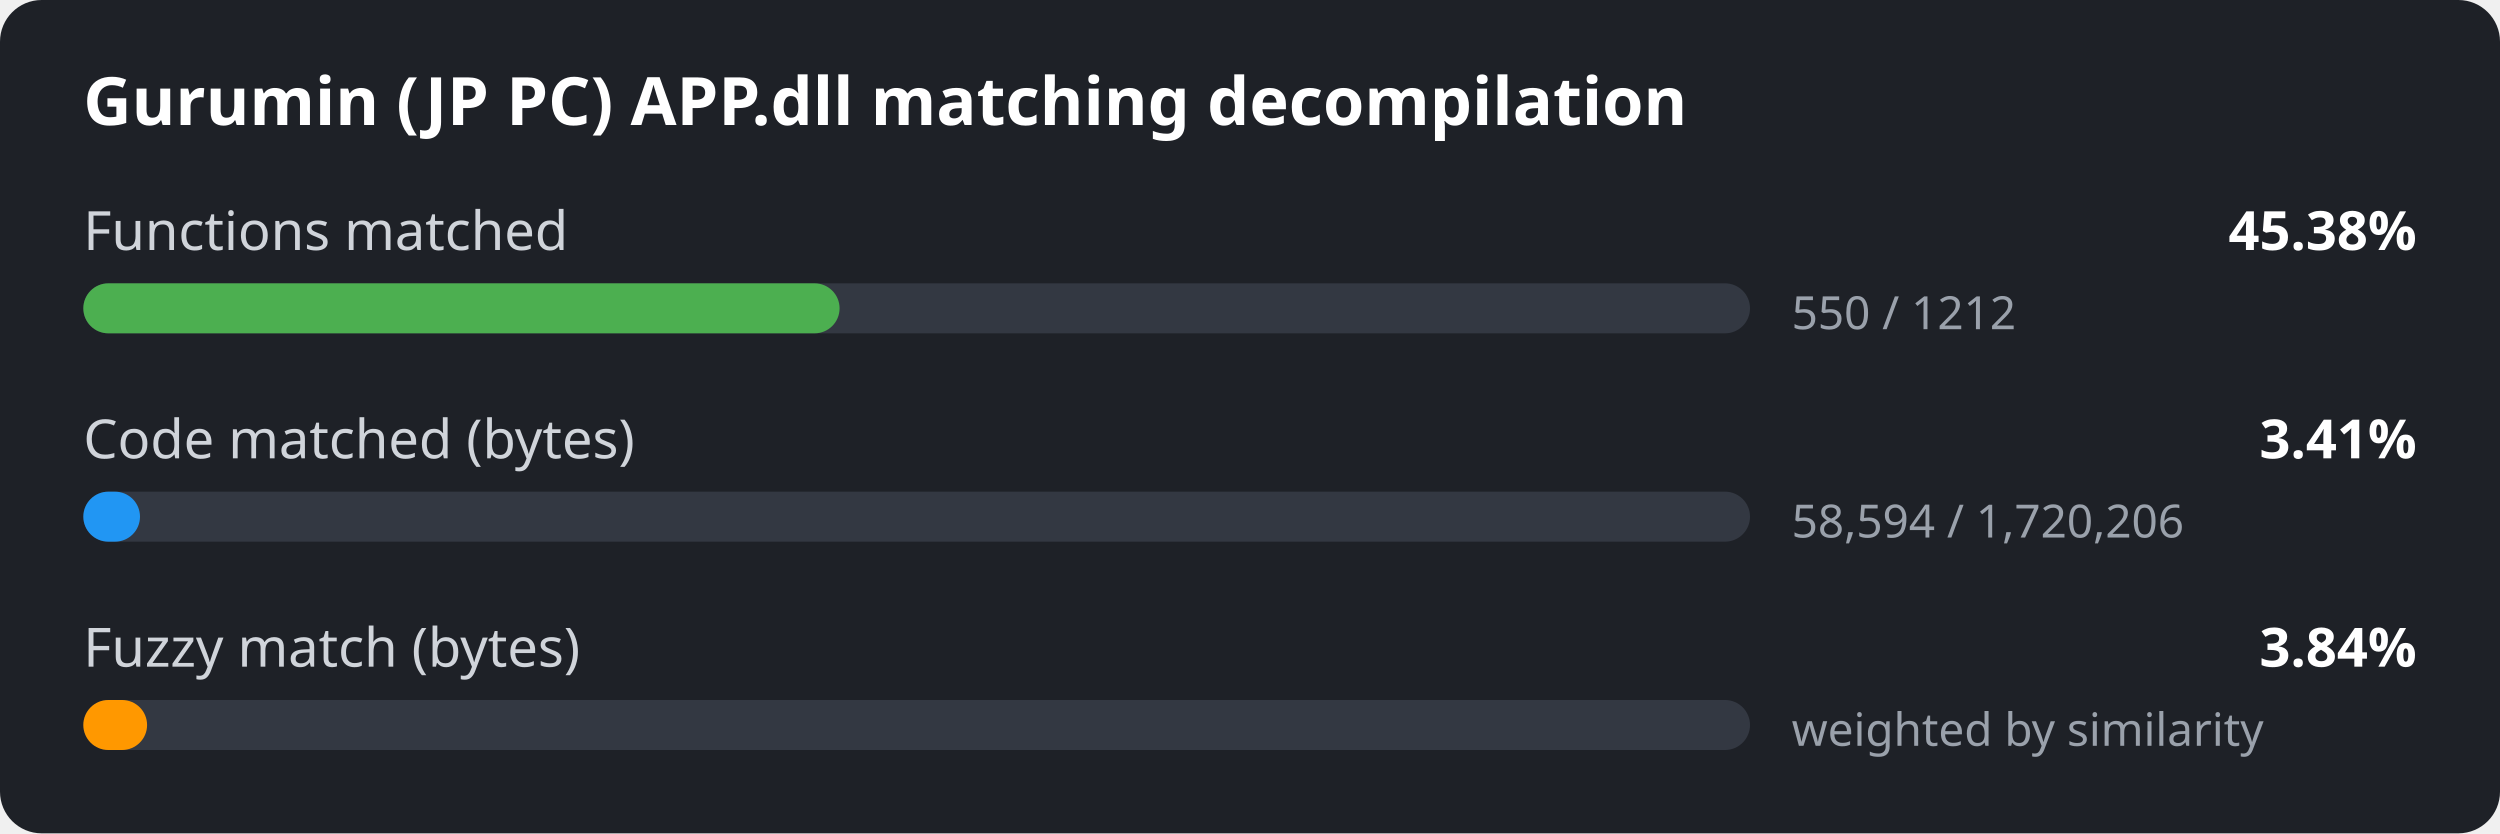
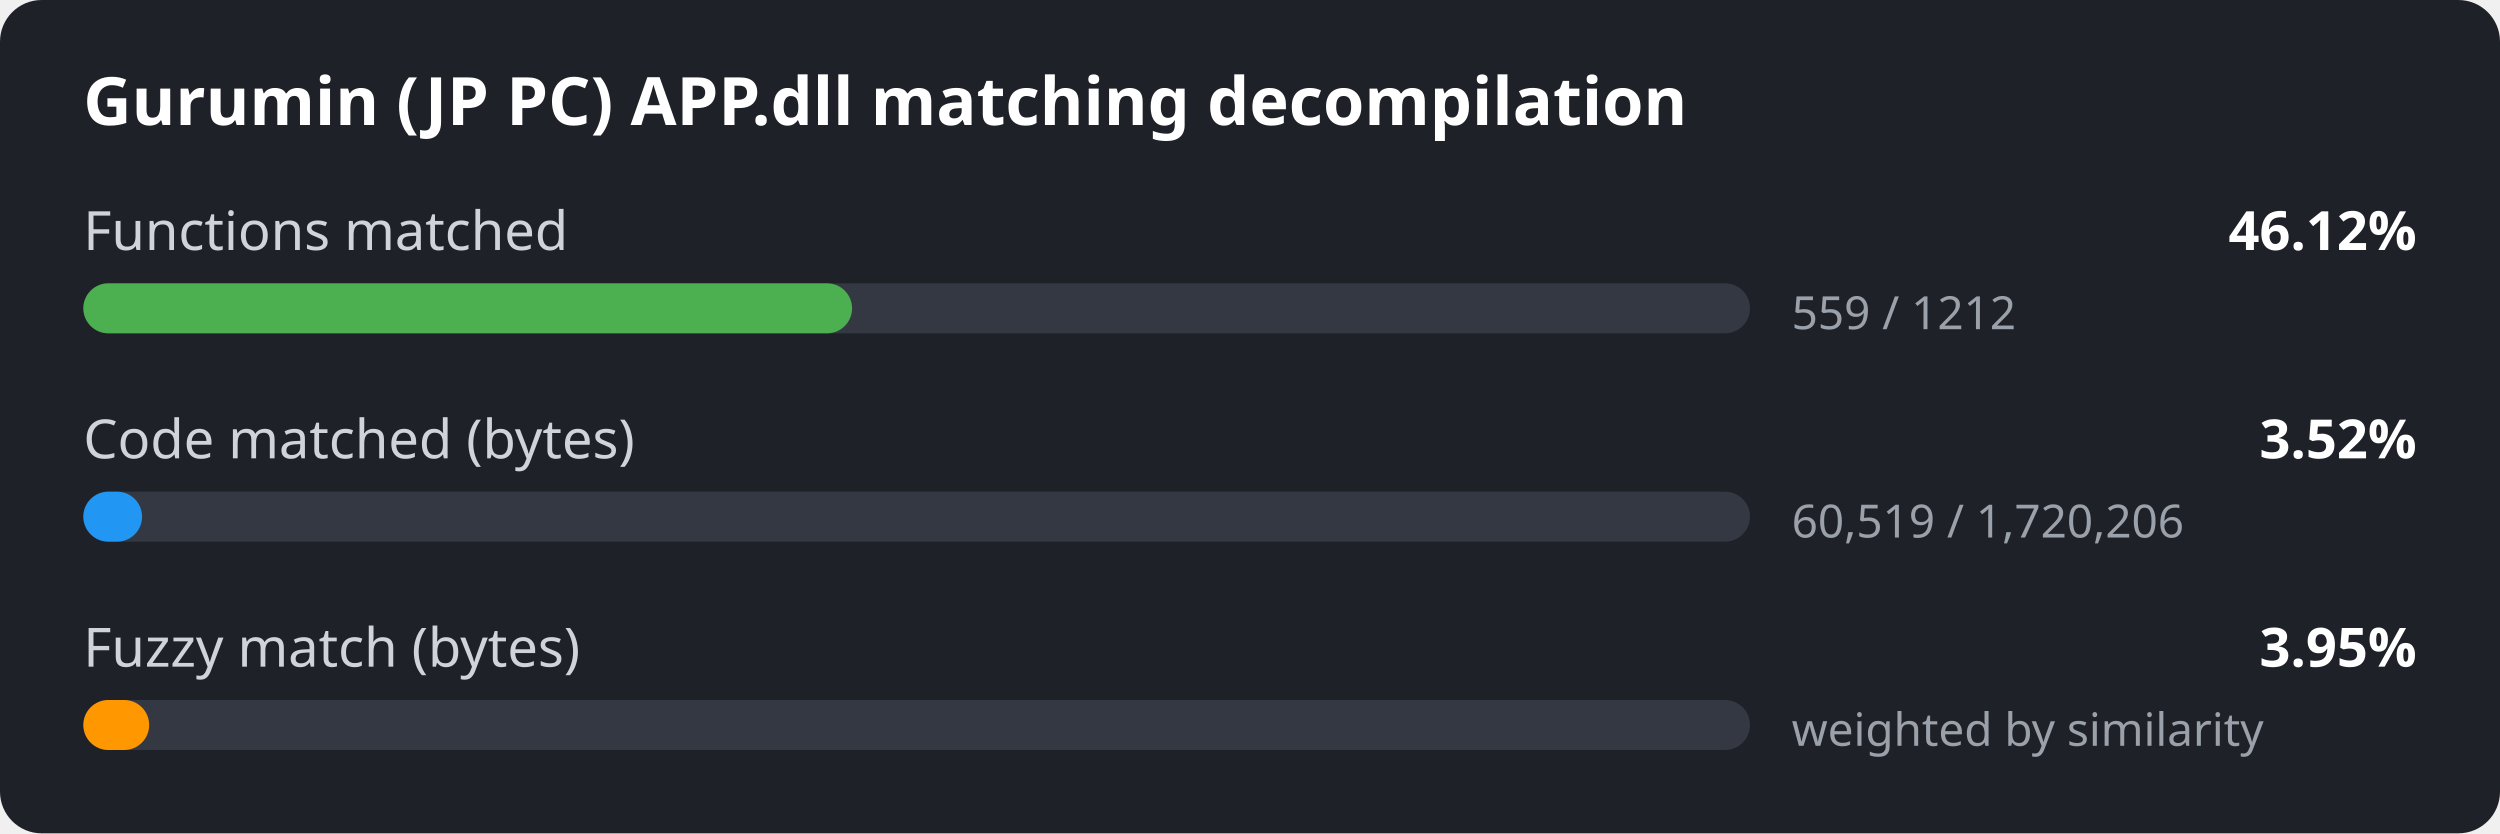
<svg xmlns="http://www.w3.org/2000/svg" width="600" height="200" viewBox="0 0 600 200">
  <style>
.bg { fill: #1e2127; }
.title { font: 600 16px sans-serif; fill: #ffffff; }
.label { font: 13px sans-serif; fill: #d0d4da; }
.value { font: 600 13px sans-serif; fill: #ffffff; }
.detail { font: 11px sans-serif; fill: #9aa1ab; }
.track { fill: #333842; }
</style>
  <rect width="600" height="200" rx="10" class="bg" />
  <text x="20" y="30" class="title">Gurumin (JP PC) APP.dll matching decompilation</text>
  <text x="20" y="60" class="label">Functions matched</text>
-   <text x="580" y="60" class="value" text-anchor="end">45.38%</text>
+   <text x="580" y="60" class="value" text-anchor="end">46.12%</text>
  <rect x="20" y="68" width="400" height="12" rx="6" class="track" />
-   <rect x="20" y="68" width="181.5" height="12" rx="6" fill="#4caf50" />
-   <text x="430" y="79" class="detail">550 / 1212</text>
+   <rect x="20" y="68" width="184.5" height="12" rx="6" fill="#4caf50" />
+   <text x="430" y="79" class="detail">559 / 1212</text>
  <text x="20" y="110" class="label">Code matched (bytes)</text>
-   <text x="580" y="110" class="value" text-anchor="end">3.41%</text>
+   <text x="580" y="110" class="value" text-anchor="end">3.52%</text>
  <rect x="20" y="118" width="400" height="12" rx="6" class="track" />
-   <rect x="20" y="118" width="13.6" height="12" rx="6" fill="#2196f3" />
-   <text x="430" y="129" class="detail">58,594 / 1,720,206</text>
+   <rect x="20" y="118" width="14.1" height="12" rx="6" fill="#2196f3" />
+   <text x="430" y="129" class="detail">60,519 / 1,720,206</text>
  <text x="20" y="160" class="label">Fuzzy match (bytes)</text>
-   <text x="580" y="160" class="value" text-anchor="end">3.84%</text>
+   <text x="580" y="160" class="value" text-anchor="end">3.95%</text>
  <rect x="20" y="168" width="400" height="12" rx="6" class="track" />
-   <rect x="20" y="168" width="15.3" height="12" rx="6" fill="#ff9800" />
+   <rect x="20" y="168" width="15.8" height="12" rx="6" fill="#ff9800" />
  <text x="430" y="179" class="detail">weighted by similarity</text>
</svg>
